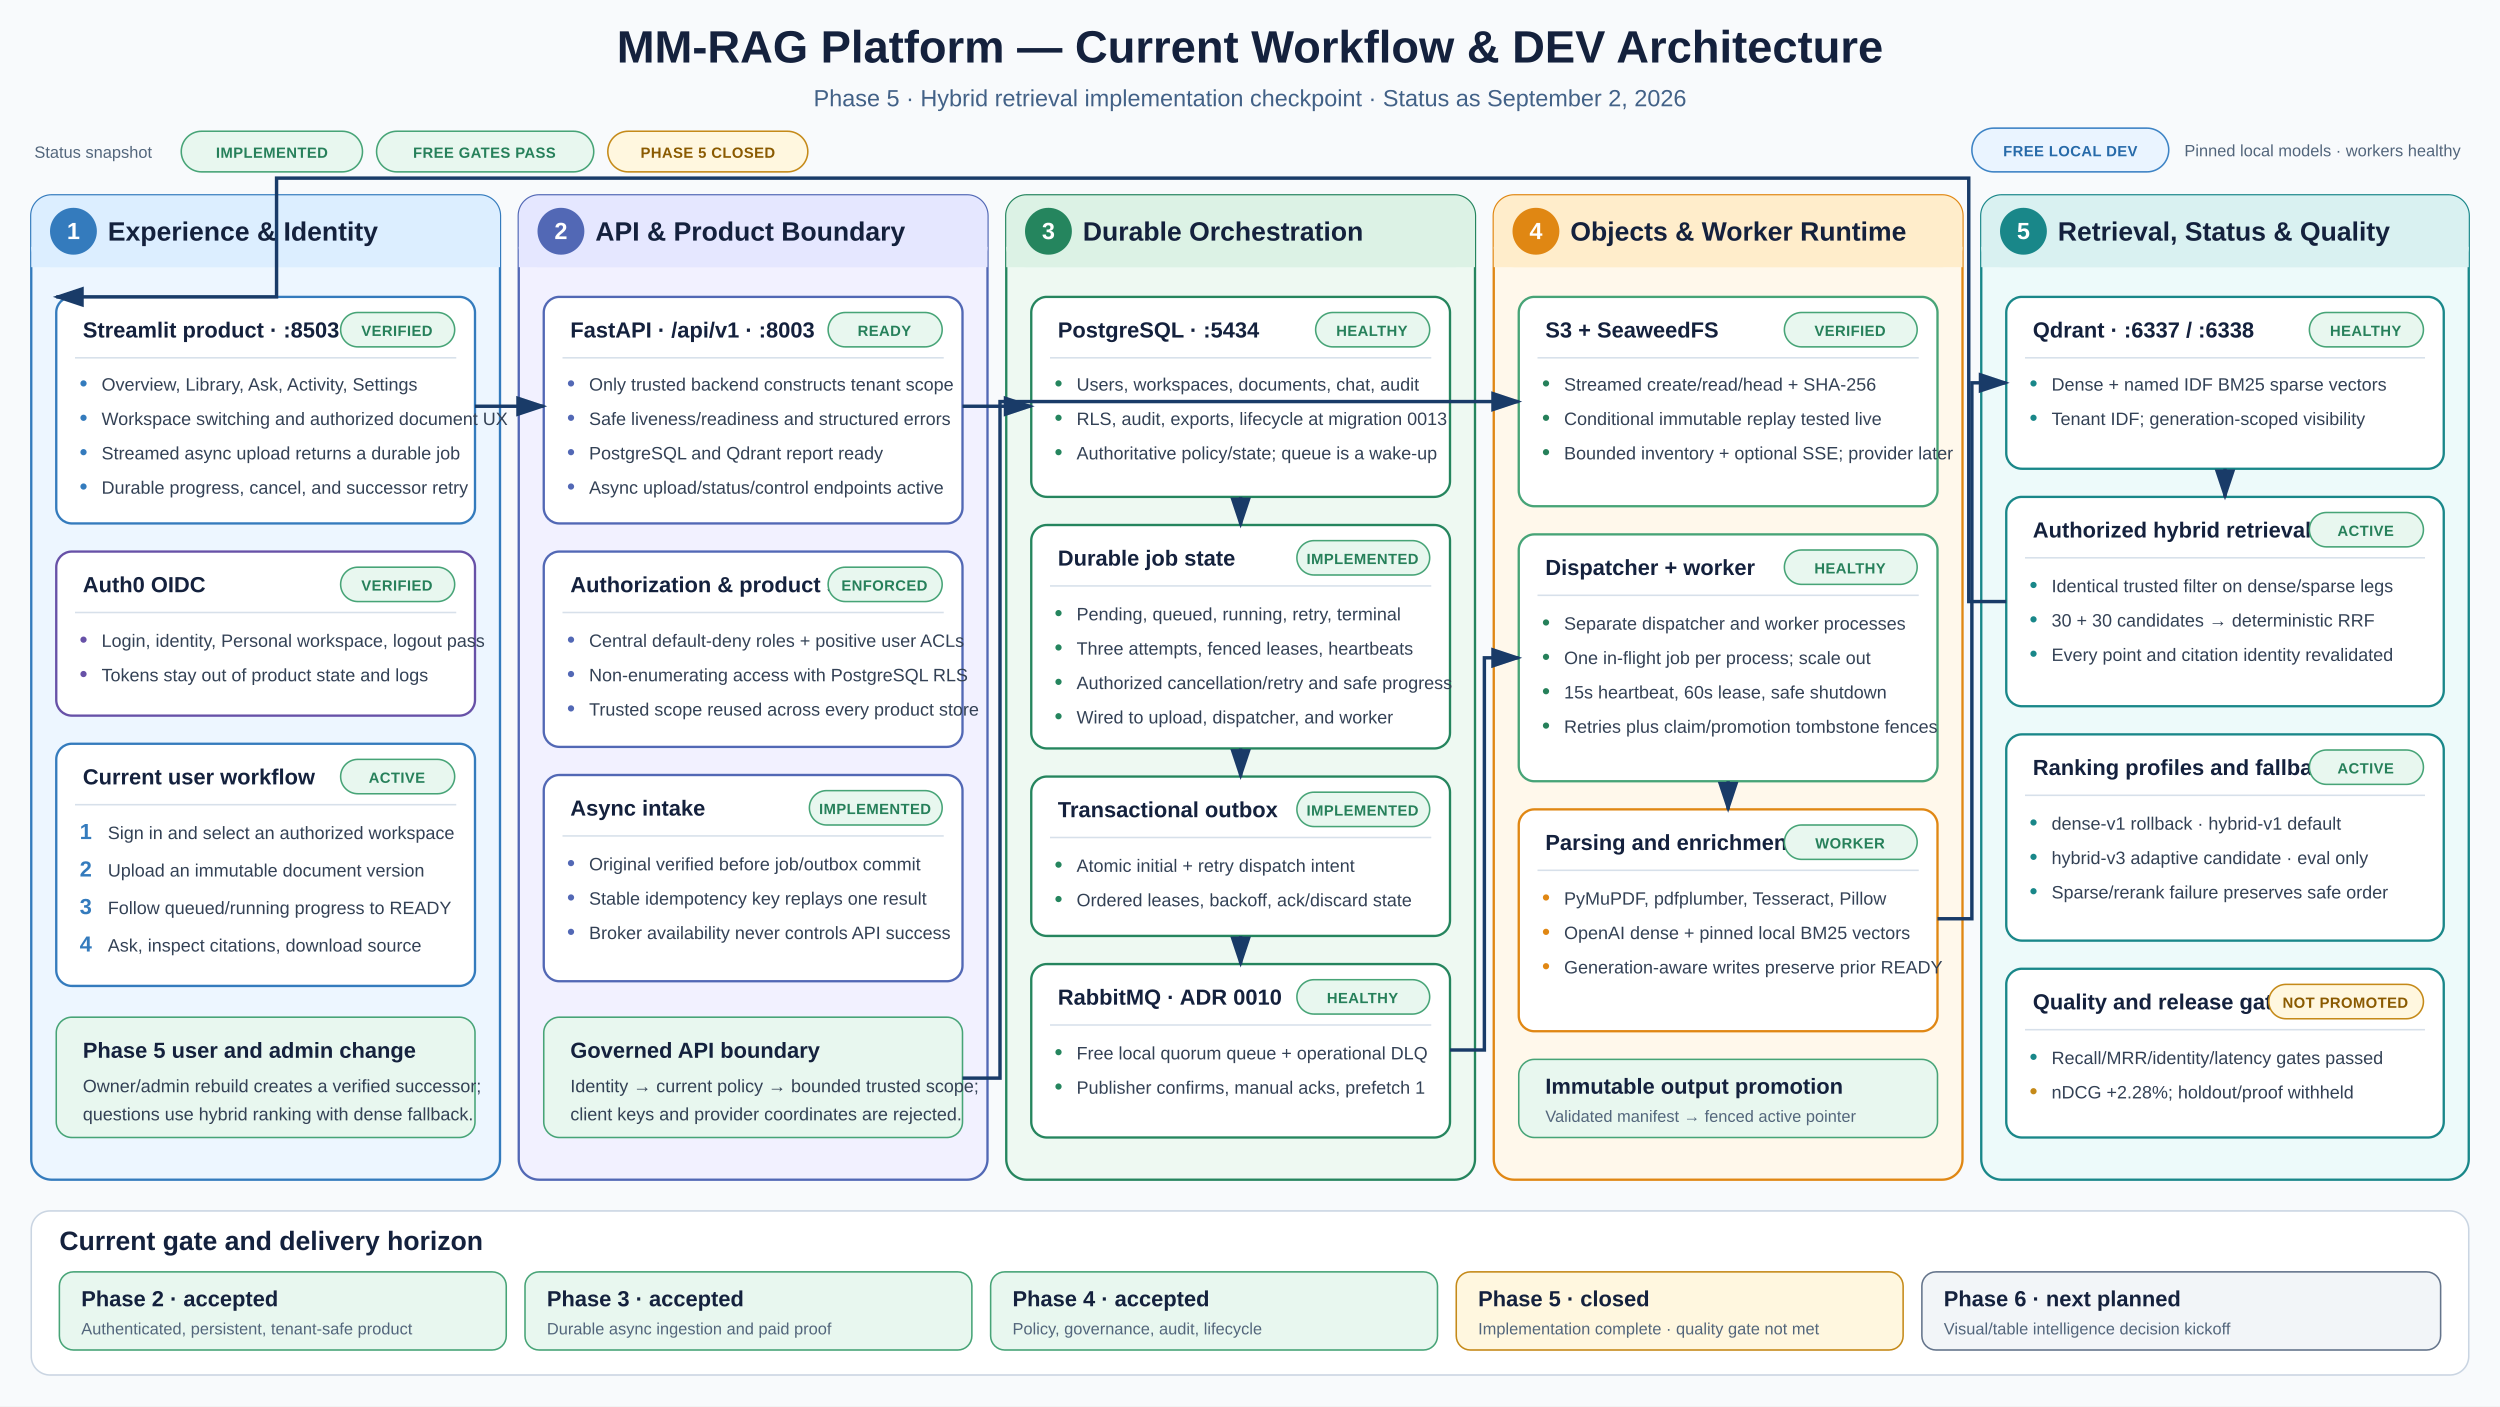
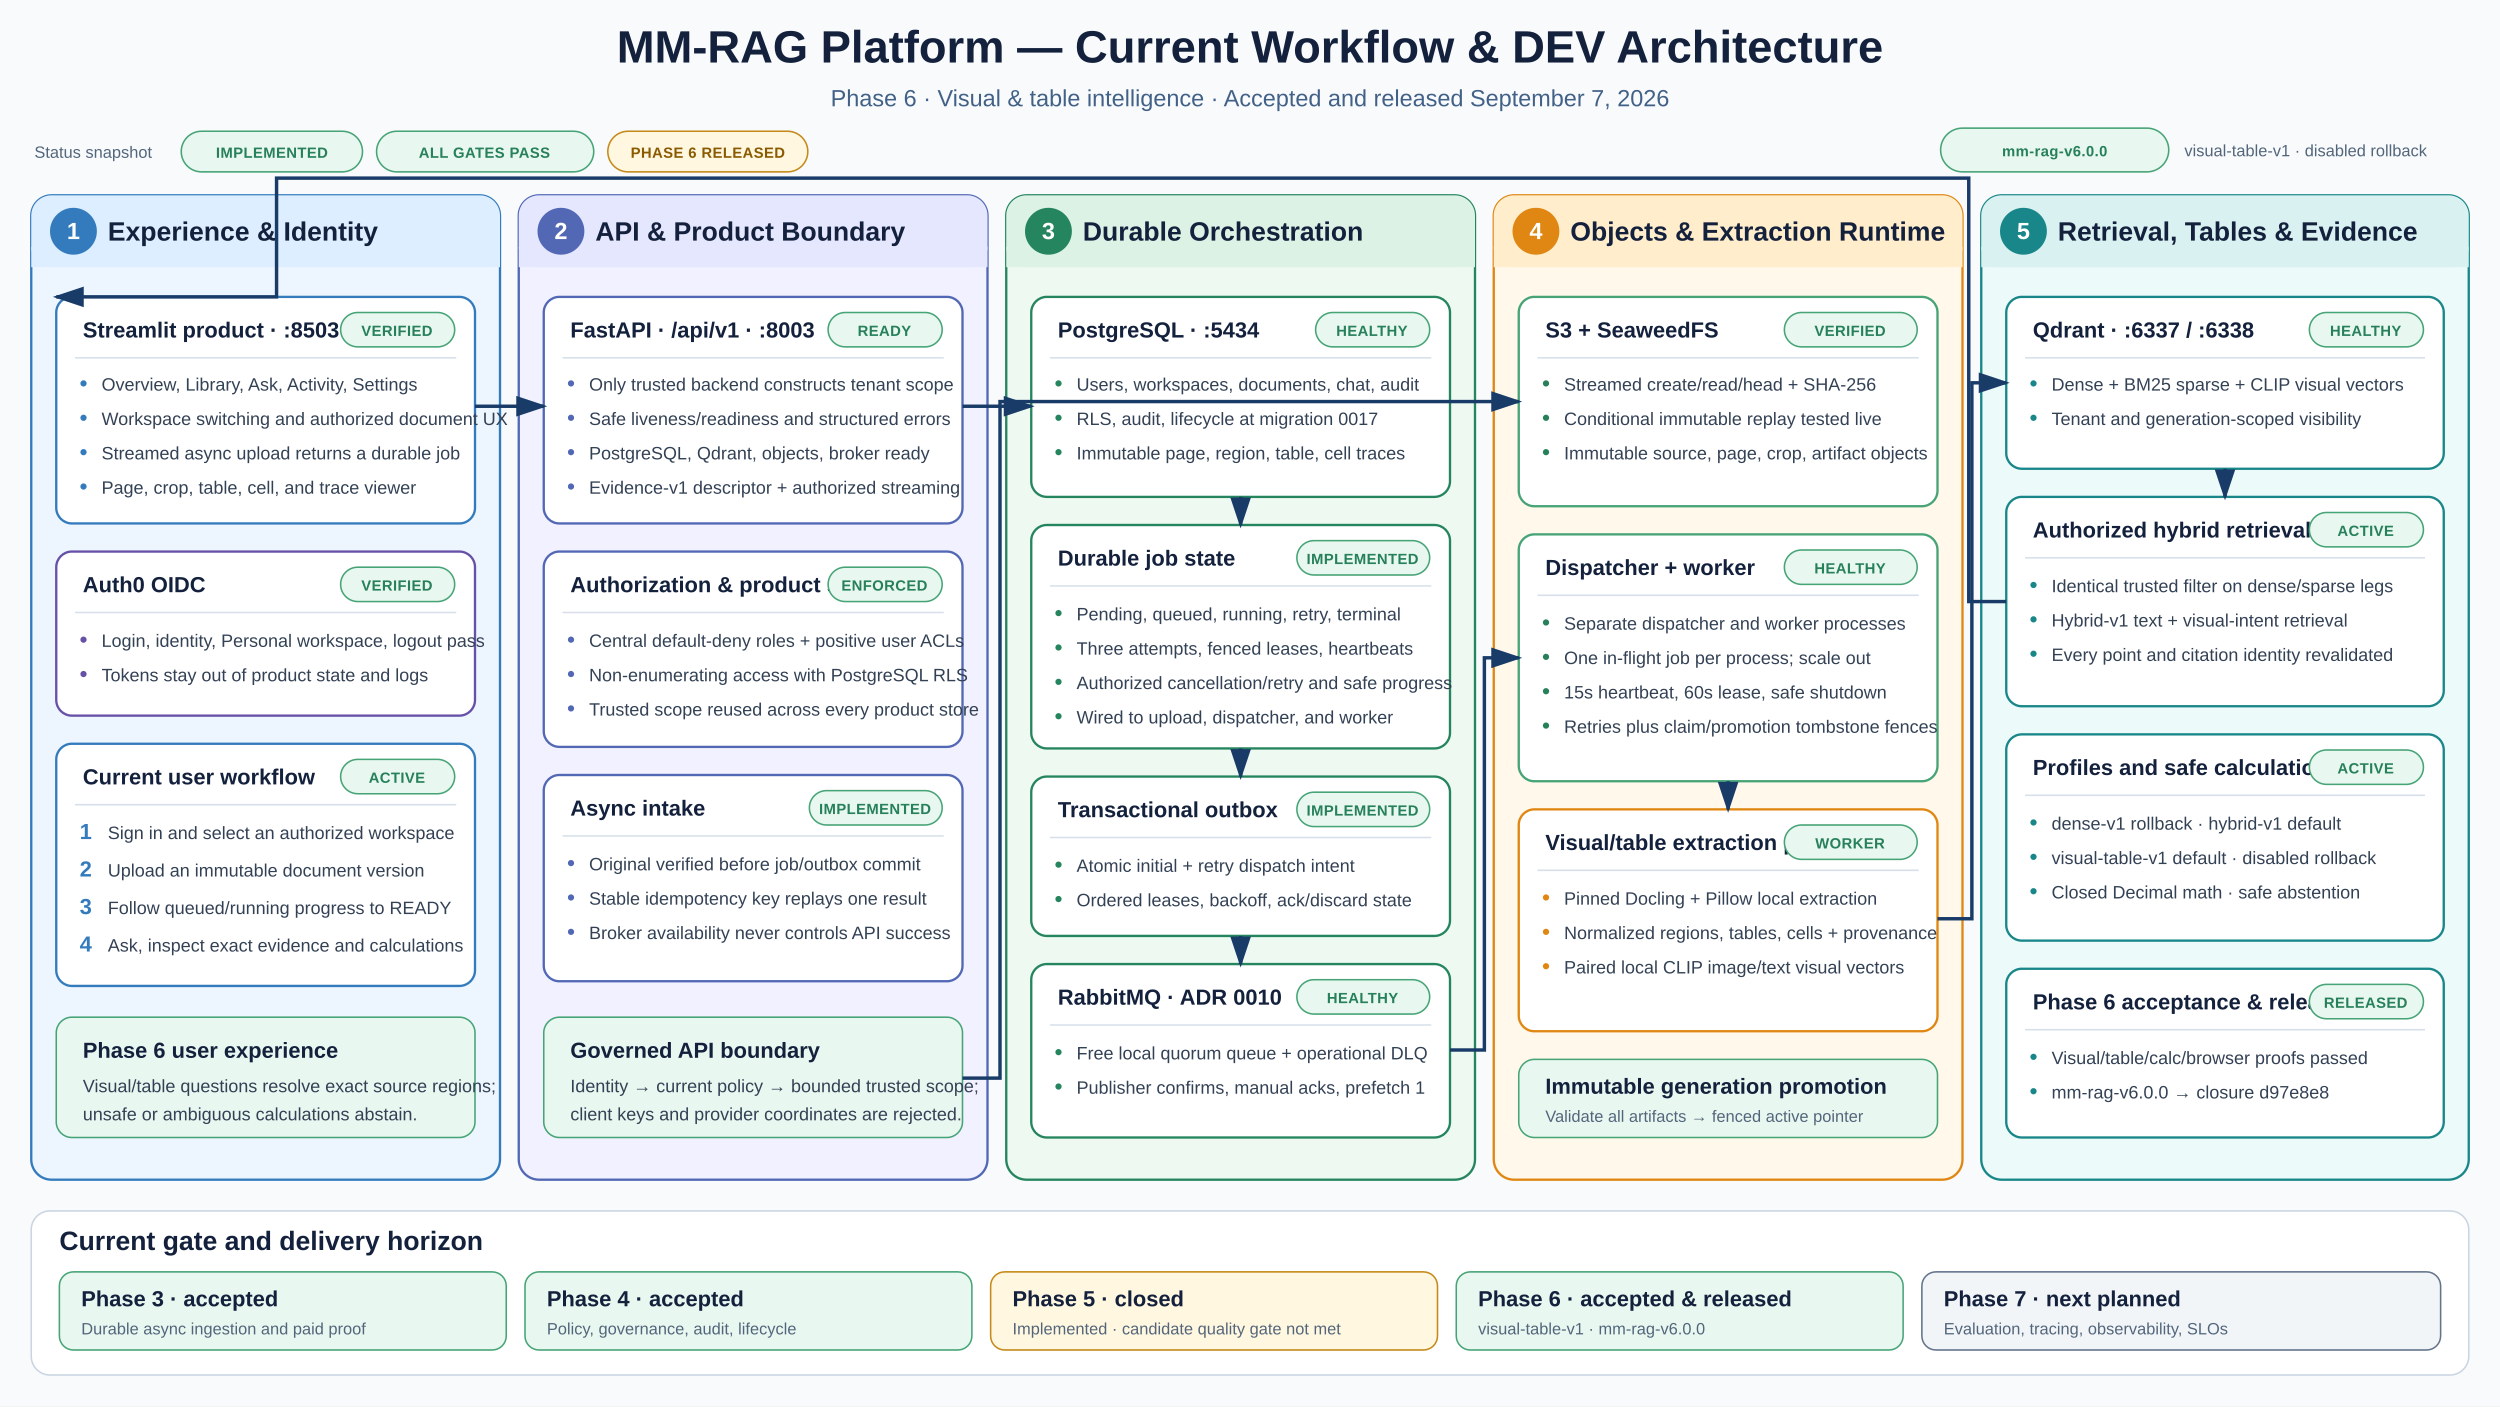
<svg xmlns="http://www.w3.org/2000/svg" width="1600" height="900" viewBox="0 0 1600 900" role="img" aria-labelledby="title desc">
  <defs>
    <marker id="arrow" markerWidth="10" markerHeight="10" refX="8" refY="3" orient="auto" markerUnits="strokeWidth">
      <path d="M0,0 L0,6 L9,3 z" fill="#193b68" />
    </marker>
    <marker id="arrow-plan" markerWidth="10" markerHeight="10" refX="8" refY="3" orient="auto" markerUnits="strokeWidth">
      <path d="M0,0 L0,6 L9,3 z" fill="#64748b" />
    </marker>
    <style>
      .title { font: 700 29px Arial, sans-serif; fill: #14213d; }
      .subtitle { font: 400 15px Arial, sans-serif; fill: #426187; }
      .lane-title { font: 700 17px Arial, sans-serif; fill: #14213d; }
      .card-title { font: 700 14px Arial, sans-serif; fill: #14213d; }
      .body { font: 400 11.5px Arial, sans-serif; fill: #334155; }
      .small { font: 400 10.5px Arial, sans-serif; fill: #52657b; }
      .tiny { font: 700 9.5px Arial, sans-serif; letter-spacing: .25px; }
      .step { font: 700 15px Arial, sans-serif; fill: white; }
      .card { fill: white; stroke-width: 1.5; rx: 10; }
      .divider { stroke: #d7e0ea; stroke-width: 1; }
      .flow { fill: none; stroke: #193b68; stroke-width: 2.2; marker-end: url(#arrow); }
      .planned-flow { fill: none; stroke: #64748b; stroke-width: 2; stroke-dasharray: 7 5; marker-end: url(#arrow-plan); }
      .dot { font: 700 14px Arial, sans-serif; }
    </style>
  </defs>
  <rect width="1600" height="900" fill="#f8fafc" />
  <text x="800" y="40" text-anchor="middle" class="title">MM-RAG Platform — Current Workflow &amp; DEV Architecture</text>
-   <text x="800" y="68" text-anchor="middle" class="subtitle">Phase 5 · Hybrid retrieval implementation checkpoint · Status as September 2, 2026</text>
+   <text x="800" y="68" text-anchor="middle" class="subtitle">Phase 6 · Visual &amp; table intelligence · Accepted and released September 7, 2026</text>
  <text x="22" y="101" class="small" font-weight="700">Status snapshot</text>
  <rect x="116" y="84" width="116" height="26" rx="13" fill="#e8f7ef" stroke="#47a477" />
  <text x="174" y="101" text-anchor="middle" class="tiny" fill="#26805a">IMPLEMENTED</text>
  <rect x="241" y="84" width="139" height="26" rx="13" fill="#e8f7ef" stroke="#47a477" />
-   <text x="310" y="101" text-anchor="middle" class="tiny" fill="#26805a">FREE GATES PASS</text>
+   <text x="310" y="101" text-anchor="middle" class="tiny" fill="#26805a">ALL GATES PASS</text>
  <rect x="389" y="84" width="128" height="26" rx="13" fill="#fff7df" stroke="#c58a19" />
-   <text x="453" y="101" text-anchor="middle" class="tiny" fill="#8a5a00">PHASE 5 CLOSED</text>
-   <rect x="1262" y="82" width="126" height="28" rx="14" fill="#eaf4ff" stroke="#3d83c5" />
-   <text x="1325" y="100" text-anchor="middle" class="tiny" fill="#276aa9">FREE LOCAL DEV</text>
-   <text x="1398" y="100" class="small">Pinned local models · workers healthy</text>
+   <text x="453" y="101" text-anchor="middle" class="tiny" fill="#8a5a00">PHASE 6 RELEASED</text>
+   <rect x="1242" y="82" width="146" height="28" rx="14" fill="#e8f7ef" stroke="#47a477" />
+   <text x="1315" y="100" text-anchor="middle" class="tiny" fill="#26805a">mm-rag-v6.0.0</text>
+   <text x="1398" y="100" class="small">visual-table-v1 · disabled rollback</text>
  <rect x="20" y="125" width="300" height="630" rx="13" fill="#edf6ff" stroke="#347bbd" stroke-width="1.5" />
  <rect x="20" y="125" width="300" height="46" rx="13" fill="#dceeff" />
  <rect x="20" y="158" width="300" height="13" fill="#dceeff" />
  <circle cx="47" cy="148" r="15" fill="#347bbd" />
  <text x="47" y="153" text-anchor="middle" class="step">1</text>
  <text x="69" y="154" class="lane-title">Experience &amp; Identity</text>
  <rect x="36" y="190" width="268" height="145" class="card" stroke="#347bbd" />
  <text x="53" y="216" class="card-title">Streamlit product · :8503</text>
  <rect x="218" y="200" width="73" height="22" rx="11" fill="#e8f7ef" stroke="#47a477" />
  <text x="254" y="215" text-anchor="middle" class="tiny" fill="#26805a">VERIFIED</text>
  <line x1="48" y1="229" x2="292" y2="229" class="divider" />
  <text x="51" y="250" class="dot" fill="#347bbd">•</text>
  <text x="65" y="250" class="body">Overview, Library, Ask, Activity, Settings</text>
  <text x="51" y="272" class="dot" fill="#347bbd">•</text>
  <text x="65" y="272" class="body">Workspace switching and authorized document UX</text>
  <text x="51" y="294" class="dot" fill="#347bbd">•</text>
  <text x="65" y="294" class="body">Streamed async upload returns a durable job</text>
  <text x="51" y="316" class="dot" fill="#347bbd">•</text>
-   <text x="65" y="316" class="body">Durable progress, cancel, and successor retry</text>
+   <text x="65" y="316" class="body">Page, crop, table, cell, and trace viewer</text>
  <rect x="36" y="353" width="268" height="105" class="card" stroke="#6751a7" />
  <text x="53" y="379" class="card-title">Auth0 OIDC</text>
  <rect x="218" y="363" width="73" height="22" rx="11" fill="#e8f7ef" stroke="#47a477" />
  <text x="254" y="378" text-anchor="middle" class="tiny" fill="#26805a">VERIFIED</text>
  <line x1="48" y1="392" x2="292" y2="392" class="divider" />
  <text x="51" y="414" class="dot" fill="#6751a7">•</text>
  <text x="65" y="414" class="body">Login, identity, Personal workspace, logout pass</text>
  <text x="51" y="436" class="dot" fill="#6751a7">•</text>
  <text x="65" y="436" class="body">Tokens stay out of product state and logs</text>
  <rect x="36" y="476" width="268" height="155" class="card" stroke="#347bbd" />
  <text x="53" y="502" class="card-title">Current user workflow</text>
  <rect x="218" y="486" width="73" height="22" rx="11" fill="#e8f7ef" stroke="#47a477" />
  <text x="254" y="501" text-anchor="middle" class="tiny" fill="#26805a">ACTIVE</text>
  <line x1="48" y1="515" x2="292" y2="515" class="divider" />
  <text x="51" y="537" class="dot" fill="#347bbd">1</text>
  <text x="69" y="537" class="body">Sign in and select an authorized workspace</text>
  <text x="51" y="561" class="dot" fill="#347bbd">2</text>
  <text x="69" y="561" class="body">Upload an immutable document version</text>
  <text x="51" y="585" class="dot" fill="#347bbd">3</text>
  <text x="69" y="585" class="body">Follow queued/running progress to READY</text>
  <text x="51" y="609" class="dot" fill="#347bbd">4</text>
-   <text x="69" y="609" class="body">Ask, inspect citations, download source</text>
+   <text x="69" y="609" class="body">Ask, inspect exact evidence and calculations</text>
  <rect x="36" y="651" width="268" height="77" rx="10" fill="#e8f7ef" stroke="#47a477" />
-   <text x="53" y="677" class="card-title">Phase 5 user and admin change</text>
-   <text x="53" y="699" class="body">Owner/admin rebuild creates a verified successor;</text>
-   <text x="53" y="717" class="body">questions use hybrid ranking with dense fallback.</text>
+   <text x="53" y="677" class="card-title">Phase 6 user experience</text>
+   <text x="53" y="699" class="body">Visual/table questions resolve exact source regions;</text>
+   <text x="53" y="717" class="body">unsafe or ambiguous calculations abstain.</text>
  <rect x="332" y="125" width="300" height="630" rx="13" fill="#f2f1ff" stroke="#5268b5" stroke-width="1.5" />
  <rect x="332" y="125" width="300" height="46" rx="13" fill="#e5e7ff" />
  <rect x="332" y="158" width="300" height="13" fill="#e5e7ff" />
  <circle cx="359" cy="148" r="15" fill="#5268b5" />
  <text x="359" y="153" text-anchor="middle" class="step">2</text>
  <text x="381" y="154" class="lane-title">API &amp; Product Boundary</text>
  <rect x="348" y="190" width="268" height="145" class="card" stroke="#5268b5" />
  <text x="365" y="216" class="card-title">FastAPI · /api/v1 · :8003</text>
  <rect x="530" y="200" width="73" height="22" rx="11" fill="#e8f7ef" stroke="#47a477" />
  <text x="566" y="215" text-anchor="middle" class="tiny" fill="#26805a">READY</text>
  <line x1="360" y1="229" x2="604" y2="229" class="divider" />
  <text x="363" y="250" class="dot" fill="#5268b5">•</text>
  <text x="377" y="250" class="body">Only trusted backend constructs tenant scope</text>
  <text x="363" y="272" class="dot" fill="#5268b5">•</text>
  <text x="377" y="272" class="body">Safe liveness/readiness and structured errors</text>
  <text x="363" y="294" class="dot" fill="#5268b5">•</text>
-   <text x="377" y="294" class="body">PostgreSQL and Qdrant report ready</text>
+   <text x="377" y="294" class="body">PostgreSQL, Qdrant, objects, broker ready</text>
  <text x="363" y="316" class="dot" fill="#5268b5">•</text>
-   <text x="377" y="316" class="body">Async upload/status/control endpoints active</text>
+   <text x="377" y="316" class="body">Evidence-v1 descriptor + authorized streaming</text>
  <rect x="348" y="353" width="268" height="125" class="card" stroke="#5268b5" />
  <text x="365" y="379" class="card-title">Authorization &amp; product services</text>
  <rect x="530" y="363" width="73" height="22" rx="11" fill="#e8f7ef" stroke="#47a477" />
  <text x="566" y="378" text-anchor="middle" class="tiny" fill="#26805a">ENFORCED</text>
  <line x1="360" y1="392" x2="604" y2="392" class="divider" />
  <text x="363" y="414" class="dot" fill="#5268b5">•</text>
  <text x="377" y="414" class="body">Central default-deny roles + positive user ACLs</text>
  <text x="363" y="436" class="dot" fill="#5268b5">•</text>
  <text x="377" y="436" class="body">Non-enumerating access with PostgreSQL RLS</text>
  <text x="363" y="458" class="dot" fill="#5268b5">•</text>
  <text x="377" y="458" class="body">Trusted scope reused across every product store</text>
  <rect x="348" y="496" width="268" height="132" class="card" stroke="#5268b5" />
  <text x="365" y="522" class="card-title">Async intake</text>
  <rect x="518" y="506" width="85" height="22" rx="11" fill="#e8f7ef" stroke="#47a477" />
  <text x="560" y="521" text-anchor="middle" class="tiny" fill="#26805a">IMPLEMENTED</text>
  <line x1="360" y1="535" x2="604" y2="535" class="divider" />
  <text x="363" y="557" class="dot" fill="#5268b5">•</text>
  <text x="377" y="557" class="body">Original verified before job/outbox commit</text>
  <text x="363" y="579" class="dot" fill="#5268b5">•</text>
  <text x="377" y="579" class="body">Stable idempotency key replays one result</text>
  <text x="363" y="601" class="dot" fill="#5268b5">•</text>
  <text x="377" y="601" class="body">Broker availability never controls API success</text>
  <rect x="348" y="651" width="268" height="77" rx="10" fill="#e8f7ef" stroke="#47a477" />
  <text x="365" y="677" class="card-title">Governed API boundary</text>
  <text x="365" y="699" class="body">Identity → current policy → bounded trusted scope;</text>
  <text x="365" y="717" class="body">client keys and provider coordinates are rejected.</text>
  <rect x="644" y="125" width="300" height="630" rx="13" fill="#eef9f2" stroke="#25855e" stroke-width="1.5" />
  <rect x="644" y="125" width="300" height="46" rx="13" fill="#dcf2e5" />
  <rect x="644" y="158" width="300" height="13" fill="#dcf2e5" />
  <circle cx="671" cy="148" r="15" fill="#25855e" />
  <text x="671" y="153" text-anchor="middle" class="step">3</text>
  <text x="693" y="154" class="lane-title">Durable Orchestration</text>
  <rect x="660" y="190" width="268" height="128" class="card" stroke="#25855e" />
  <text x="677" y="216" class="card-title">PostgreSQL · :5434</text>
  <rect x="842" y="200" width="73" height="22" rx="11" fill="#e8f7ef" stroke="#47a477" />
  <text x="878" y="215" text-anchor="middle" class="tiny" fill="#26805a">HEALTHY</text>
  <line x1="672" y1="229" x2="916" y2="229" class="divider" />
  <text x="675" y="250" class="dot" fill="#25855e">•</text>
  <text x="689" y="250" class="body">Users, workspaces, documents, chat, audit</text>
  <text x="675" y="272" class="dot" fill="#25855e">•</text>
-   <text x="689" y="272" class="body">RLS, audit, exports, lifecycle at migration 0013</text>
+   <text x="689" y="272" class="body">RLS, audit, lifecycle at migration 0017</text>
  <text x="675" y="294" class="dot" fill="#25855e">•</text>
-   <text x="689" y="294" class="body">Authoritative policy/state; queue is a wake-up</text>
+   <text x="689" y="294" class="body">Immutable page, region, table, cell traces</text>
  <rect x="660" y="336" width="268" height="143" class="card" stroke="#25855e" />
  <text x="677" y="362" class="card-title">Durable job state</text>
  <rect x="830" y="346" width="85" height="22" rx="11" fill="#e8f7ef" stroke="#47a477" />
  <text x="872" y="361" text-anchor="middle" class="tiny" fill="#26805a">IMPLEMENTED</text>
  <line x1="672" y1="375" x2="916" y2="375" class="divider" />
  <text x="675" y="397" class="dot" fill="#25855e">•</text>
  <text x="689" y="397" class="body">Pending, queued, running, retry, terminal</text>
  <text x="675" y="419" class="dot" fill="#25855e">•</text>
  <text x="689" y="419" class="body">Three attempts, fenced leases, heartbeats</text>
  <text x="675" y="441" class="dot" fill="#25855e">•</text>
  <text x="689" y="441" class="body">Authorized cancellation/retry and safe progress</text>
  <text x="675" y="463" class="dot" fill="#25855e">•</text>
  <text x="689" y="463" class="body">Wired to upload, dispatcher, and worker</text>
  <rect x="660" y="497" width="268" height="102" class="card" stroke="#25855e" />
  <text x="677" y="523" class="card-title">Transactional outbox</text>
  <rect x="830" y="507" width="85" height="22" rx="11" fill="#e8f7ef" stroke="#47a477" />
  <text x="872" y="522" text-anchor="middle" class="tiny" fill="#26805a">IMPLEMENTED</text>
  <line x1="672" y1="536" x2="916" y2="536" class="divider" />
  <text x="675" y="558" class="dot" fill="#25855e">•</text>
  <text x="689" y="558" class="body">Atomic initial + retry dispatch intent</text>
  <text x="675" y="580" class="dot" fill="#25855e">•</text>
  <text x="689" y="580" class="body">Ordered leases, backoff, ack/discard state</text>
  <rect x="660" y="617" width="268" height="111" class="card" stroke="#25855e" />
  <text x="677" y="643" class="card-title">RabbitMQ · ADR 0010</text>
  <rect x="830" y="627" width="85" height="22" rx="11" fill="#e8f7ef" stroke="#47a477" />
  <text x="872" y="642" text-anchor="middle" class="tiny" fill="#26805a">HEALTHY</text>
  <line x1="672" y1="656" x2="916" y2="656" class="divider" />
  <text x="675" y="678" class="dot" fill="#25855e">•</text>
  <text x="689" y="678" class="body">Free local quorum queue + operational DLQ</text>
  <text x="675" y="700" class="dot" fill="#25855e">•</text>
  <text x="689" y="700" class="body">Publisher confirms, manual acks, prefetch 1</text>
  <rect x="956" y="125" width="300" height="630" rx="13" fill="#fff8eb" stroke="#e08713" stroke-width="1.5" />
  <rect x="956" y="125" width="300" height="46" rx="13" fill="#ffedcb" />
  <rect x="956" y="158" width="300" height="13" fill="#ffedcb" />
  <circle cx="983" cy="148" r="15" fill="#e08713" />
  <text x="983" y="153" text-anchor="middle" class="step">4</text>
-   <text x="1005" y="154" class="lane-title">Objects &amp; Worker Runtime</text>
+   <text x="1005" y="154" class="lane-title">Objects &amp; Extraction Runtime</text>
  <rect x="972" y="190" width="268" height="134" class="card" stroke="#47a477" />
  <text x="989" y="216" class="card-title">S3 + SeaweedFS</text>
  <rect x="1142" y="200" width="85" height="22" rx="11" fill="#e8f7ef" stroke="#47a477" />
  <text x="1184" y="215" text-anchor="middle" class="tiny" fill="#26805a">VERIFIED</text>
  <line x1="984" y1="229" x2="1228" y2="229" class="divider" />
  <text x="987" y="250" class="dot" fill="#26805a">•</text>
  <text x="1001" y="250" class="body">Streamed create/read/head + SHA-256</text>
  <text x="987" y="272" class="dot" fill="#26805a">•</text>
  <text x="1001" y="272" class="body">Conditional immutable replay tested live</text>
  <text x="987" y="294" class="dot" fill="#26805a">•</text>
-   <text x="1001" y="294" class="body">Bounded inventory + optional SSE; provider later</text>
+   <text x="1001" y="294" class="body">Immutable source, page, crop, artifact objects</text>
  <rect x="972" y="342" width="268" height="158" class="card" stroke="#47a477" />
  <text x="989" y="368" class="card-title">Dispatcher + worker</text>
  <rect x="1142" y="352" width="85" height="22" rx="11" fill="#e8f7ef" stroke="#47a477" />
  <text x="1184" y="367" text-anchor="middle" class="tiny" fill="#26805a">HEALTHY</text>
  <line x1="984" y1="381" x2="1228" y2="381" class="divider" />
  <text x="987" y="403" class="dot" fill="#26805a">•</text>
  <text x="1001" y="403" class="body">Separate dispatcher and worker processes</text>
  <text x="987" y="425" class="dot" fill="#26805a">•</text>
  <text x="1001" y="425" class="body">One in-flight job per process; scale out</text>
  <text x="987" y="447" class="dot" fill="#26805a">•</text>
  <text x="1001" y="447" class="body">15s heartbeat, 60s lease, safe shutdown</text>
  <text x="987" y="469" class="dot" fill="#26805a">•</text>
  <text x="1001" y="469" class="body">Retries plus claim/promotion tombstone fences</text>
  <rect x="972" y="518" width="268" height="142" class="card" stroke="#e08713" />
-   <text x="989" y="544" class="card-title">Parsing and enrichment pipeline</text>
+   <text x="989" y="544" class="card-title">Visual/table extraction pipeline</text>
  <rect x="1142" y="528" width="85" height="22" rx="11" fill="#e8f7ef" stroke="#47a477" />
  <text x="1184" y="543" text-anchor="middle" class="tiny" fill="#26805a">WORKER</text>
  <line x1="984" y1="557" x2="1228" y2="557" class="divider" />
  <text x="987" y="579" class="dot" fill="#e08713">•</text>
-   <text x="1001" y="579" class="body">PyMuPDF, pdfplumber, Tesseract, Pillow</text>
+   <text x="1001" y="579" class="body">Pinned Docling + Pillow local extraction</text>
  <text x="987" y="601" class="dot" fill="#e08713">•</text>
-   <text x="1001" y="601" class="body">OpenAI dense + pinned local BM25 vectors</text>
+   <text x="1001" y="601" class="body">Normalized regions, tables, cells + provenance</text>
  <text x="987" y="623" class="dot" fill="#e08713">•</text>
-   <text x="1001" y="623" class="body">Generation-aware writes preserve prior READY</text>
+   <text x="1001" y="623" class="body">Paired local CLIP image/text visual vectors</text>
  <rect x="972" y="678" width="268" height="50" rx="10" fill="#e8f7ef" stroke="#47a477" />
-   <text x="989" y="700" class="card-title">Immutable output promotion</text>
-   <text x="989" y="718" class="small">Validated manifest → fenced active pointer</text>
+   <text x="989" y="700" class="card-title">Immutable generation promotion</text>
+   <text x="989" y="718" class="small">Validate all artifacts → fenced active pointer</text>
  <rect x="1268" y="125" width="312" height="630" rx="13" fill="#edfafa" stroke="#198789" stroke-width="1.5" />
  <rect x="1268" y="125" width="312" height="46" rx="13" fill="#d9f1f1" />
  <rect x="1268" y="158" width="312" height="13" fill="#d9f1f1" />
  <circle cx="1295" cy="148" r="15" fill="#198789" />
  <text x="1295" y="153" text-anchor="middle" class="step">5</text>
-   <text x="1317" y="154" class="lane-title">Retrieval, Status &amp; Quality</text>
+   <text x="1317" y="154" class="lane-title">Retrieval, Tables &amp; Evidence</text>
  <rect x="1284" y="190" width="280" height="110" class="card" stroke="#198789" />
  <text x="1301" y="216" class="card-title">Qdrant · :6337 / :6338</text>
  <rect x="1478" y="200" width="73" height="22" rx="11" fill="#e8f7ef" stroke="#47a477" />
  <text x="1514" y="215" text-anchor="middle" class="tiny" fill="#26805a">HEALTHY</text>
  <line x1="1296" y1="229" x2="1552" y2="229" class="divider" />
  <text x="1299" y="250" class="dot" fill="#198789">•</text>
-   <text x="1313" y="250" class="body">Dense + named IDF BM25 sparse vectors</text>
+   <text x="1313" y="250" class="body">Dense + BM25 sparse + CLIP visual vectors</text>
  <text x="1299" y="272" class="dot" fill="#198789">•</text>
-   <text x="1313" y="272" class="body">Tenant IDF; generation-scoped visibility</text>
+   <text x="1313" y="272" class="body">Tenant and generation-scoped visibility</text>
  <rect x="1284" y="318" width="280" height="134" class="card" stroke="#198789" />
  <text x="1301" y="344" class="card-title">Authorized hybrid retrieval</text>
  <rect x="1478" y="328" width="73" height="22" rx="11" fill="#e8f7ef" stroke="#47a477" />
  <text x="1514" y="343" text-anchor="middle" class="tiny" fill="#26805a">ACTIVE</text>
  <line x1="1296" y1="357" x2="1552" y2="357" class="divider" />
  <text x="1299" y="379" class="dot" fill="#198789">•</text>
  <text x="1313" y="379" class="body">Identical trusted filter on dense/sparse legs</text>
  <text x="1299" y="401" class="dot" fill="#198789">•</text>
-   <text x="1313" y="401" class="body">30 + 30 candidates → deterministic RRF</text>
+   <text x="1313" y="401" class="body">Hybrid-v1 text + visual-intent retrieval</text>
  <text x="1299" y="423" class="dot" fill="#198789">•</text>
  <text x="1313" y="423" class="body">Every point and citation identity revalidated</text>
  <rect x="1284" y="470" width="280" height="132" class="card" stroke="#198789" />
-   <text x="1301" y="496" class="card-title">Ranking profiles and fallback</text>
+   <text x="1301" y="496" class="card-title">Profiles and safe calculation</text>
  <rect x="1478" y="480" width="73" height="22" rx="11" fill="#e8f7ef" stroke="#47a477" />
  <text x="1514" y="495" text-anchor="middle" class="tiny" fill="#26805a">ACTIVE</text>
  <line x1="1296" y1="509" x2="1552" y2="509" class="divider" />
  <text x="1299" y="531" class="dot" fill="#198789">•</text>
  <text x="1313" y="531" class="body">dense-v1 rollback · hybrid-v1 default</text>
  <text x="1299" y="553" class="dot" fill="#198789">•</text>
-   <text x="1313" y="553" class="body">hybrid-v3 adaptive candidate · eval only</text>
+   <text x="1313" y="553" class="body">visual-table-v1 default · disabled rollback</text>
  <text x="1299" y="575" class="dot" fill="#198789">•</text>
-   <text x="1313" y="575" class="body">Sparse/rerank failure preserves safe order</text>
+   <text x="1313" y="575" class="body">Closed Decimal math · safe abstention</text>
  <rect x="1284" y="620" width="280" height="108" class="card" stroke="#198789" />
-   <text x="1301" y="646" class="card-title">Quality and release gate</text>
-   <rect x="1452" y="630" width="99" height="22" rx="11" fill="#fff7df" stroke="#c58a19" />
-   <text x="1501" y="645" text-anchor="middle" class="tiny" fill="#8a5a00">NOT PROMOTED</text>
+   <text x="1301" y="646" class="card-title">Phase 6 acceptance &amp; release</text>
+   <rect x="1478" y="630" width="73" height="22" rx="11" fill="#e8f7ef" stroke="#47a477" />
+   <text x="1514" y="645" text-anchor="middle" class="tiny" fill="#26805a">RELEASED</text>
  <line x1="1296" y1="659" x2="1552" y2="659" class="divider" />
  <text x="1299" y="681" class="dot" fill="#198789">•</text>
-   <text x="1313" y="681" class="body">Recall/MRR/identity/latency gates passed</text>
-   <text x="1299" y="703" class="dot" fill="#c58a19">•</text>
-   <text x="1313" y="703" class="body">nDCG +2.28%; holdout/proof withheld</text>
+   <text x="1313" y="681" class="body">Visual/table/calc/browser proofs passed</text>
+   <text x="1299" y="703" class="dot" fill="#198789">•</text>
+   <text x="1313" y="703" class="body">mm-rag-v6.0.0 → closure d97e8e8</text>
  <path d="M304 260 H348" class="flow" />
  <path d="M616 260 H660" class="flow" />
  <path d="M794 318 V336" class="flow" />
  <path d="M794 479 V497" class="flow" />
  <path d="M794 599 V617" class="flow" />
  <path d="M928 672 H950 V421 H972" class="flow" />
  <path d="M1106 500 V518" class="flow" />
  <path d="M1240 588 H1262 V245 H1284" class="flow" />
  <path d="M1424 300 V318" class="flow" />
  <path d="M1284 385 H1260 V114 H177 V190 H36" class="flow" />
  <path d="M616 690 H640 V257 H972" class="flow" />
  <rect x="20" y="775" width="1560" height="105" rx="12" fill="white" stroke="#cad5e2" />
  <text x="38" y="800" class="lane-title">Current gate and delivery horizon</text>
  <rect x="38" y="814" width="286" height="50" rx="9" fill="#e8f7ef" stroke="#47a477" />
-   <text x="52" y="836" class="card-title" fill="#26805a">Phase 2 · accepted</text>
-   <text x="52" y="854" class="small">Authenticated, persistent, tenant-safe product</text>
+   <text x="52" y="836" class="card-title" fill="#26805a">Phase 3 · accepted</text>
+   <text x="52" y="854" class="small">Durable async ingestion and paid proof</text>
  <rect x="336" y="814" width="286" height="50" rx="9" fill="#e8f7ef" stroke="#47a477" />
-   <text x="350" y="836" class="card-title" fill="#26805a">Phase 3 · accepted</text>
-   <text x="350" y="854" class="small">Durable async ingestion and paid proof</text>
-   <rect x="634" y="814" width="286" height="50" rx="9" fill="#e8f7ef" stroke="#47a477" />
-   <text x="648" y="836" class="card-title" fill="#26805a">Phase 4 · accepted</text>
-   <text x="648" y="854" class="small">Policy, governance, audit, lifecycle</text>
-   <rect x="932" y="814" width="286" height="50" rx="9" fill="#fff7df" stroke="#c58a19" />
-   <text x="946" y="836" class="card-title" fill="#8a5a00">Phase 5 · closed</text>
-   <text x="946" y="854" class="small">Implementation complete · quality gate not met</text>
+   <text x="350" y="836" class="card-title" fill="#26805a">Phase 4 · accepted</text>
+   <text x="350" y="854" class="small">Policy, governance, audit, lifecycle</text>
+   <rect x="634" y="814" width="286" height="50" rx="9" fill="#fff7df" stroke="#c58a19" />
+   <text x="648" y="836" class="card-title" fill="#8a5a00">Phase 5 · closed</text>
+   <text x="648" y="854" class="small">Implemented · candidate quality gate not met</text>
+   <rect x="932" y="814" width="286" height="50" rx="9" fill="#e8f7ef" stroke="#47a477" />
+   <text x="946" y="836" class="card-title" fill="#26805a">Phase 6 · accepted &amp; released</text>
+   <text x="946" y="854" class="small">visual-table-v1 · mm-rag-v6.0.0</text>
  <rect x="1230" y="814" width="332" height="50" rx="9" fill="#f2f5f8" stroke="#64748b" />
-   <text x="1244" y="836" class="card-title" fill="#64748b">Phase 6 · next planned</text>
-   <text x="1244" y="854" class="small">Visual/table intelligence decision kickoff</text>
+   <text x="1244" y="836" class="card-title" fill="#64748b">Phase 7 · next planned</text>
+   <text x="1244" y="854" class="small">Evaluation, tracing, observability, SLOs</text>
</svg>
